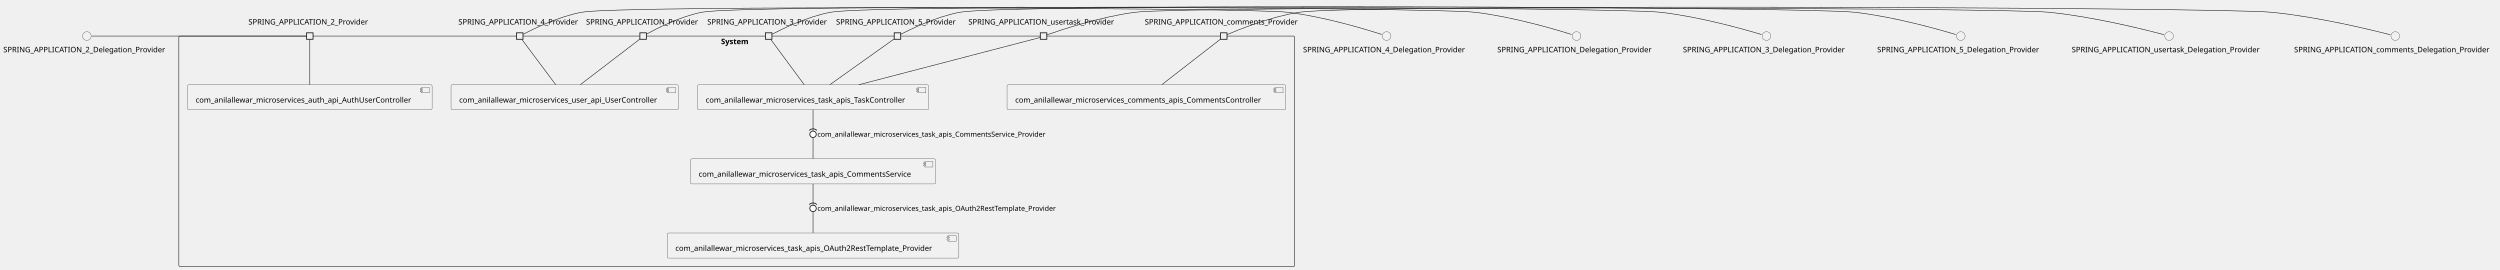
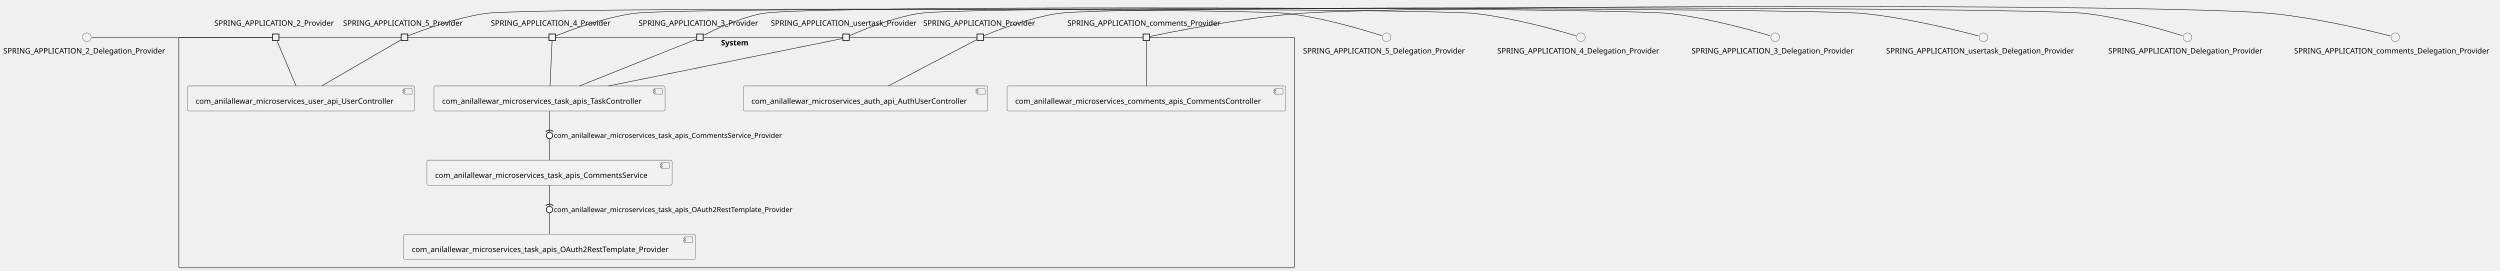
- <svg xmlns="http://www.w3.org/2000/svg" xmlns:xlink="http://www.w3.org/1999/xlink" contentStyleType="text/css" height="498px" preserveAspectRatio="none" style="width:4620px;height:498px;background:#FFFFFF;" version="1.1" viewBox="0 0 4620 498" width="4620px" zoomAndPan="magnify">
+ <svg xmlns="http://www.w3.org/2000/svg" xmlns:xlink="http://www.w3.org/1999/xlink" contentStyleType="text/css" height="500px" preserveAspectRatio="none" style="width:4620px;height:500px;background:#FFFFFF;" version="1.1" viewBox="0 0 4620 500" width="4620px" zoomAndPan="magnify">
  <defs />
  <g>
    <g id="cluster_System">
-       <rect fill="none" height="426" rx="2.5" ry="2.5" style="stroke:#181818;stroke-width:1.0;" width="2062" x="330.5" y="66.62" />
-       <text fill="#000000" font-family="sans-serif" font-size="14" font-weight="bold" lengthAdjust="spacing" textLength="58" x="1332.5" y="81.615">System</text>
+       <rect fill="none" height="426" rx="2.5" ry="2.5" style="stroke:#181818;stroke-width:1.0;" width="2062" x="330.5" y="68.87" />
+       <text fill="#000000" font-family="sans-serif" font-size="14" font-weight="bold" lengthAdjust="spacing" textLength="58" x="1332.5" y="83.865">System</text>
    </g>
    <g id="elem_com_anilallewar_microservices_auth_api_AuthUserController">
-       <a href="anilallewar-microservices-basics-spring-boot.repository#_2xzwGv0oEe674L9jyXxNZA" target="_top" title="anilallewar-microservices-basics-spring-boot.repository#_2xzwGv0oEe674L9jyXxNZA" xlink:actuate="onRequest" xlink:href="anilallewar-microservices-basics-spring-boot.repository#_2xzwGv0oEe674L9jyXxNZA" xlink:show="new" xlink:title="anilallewar-microservices-basics-spring-boot.repository#_2xzwGv0oEe674L9jyXxNZA" xlink:type="simple">
-         <rect fill="#F1F1F1" height="46.297" rx="2.5" ry="2.5" style="stroke:#181818;stroke-width:0.5;" width="452" x="346.5" y="156.62" />
-         <rect fill="#F1F1F1" height="10" style="stroke:#181818;stroke-width:0.5;" width="15" x="778.5" y="161.62" />
-         <rect fill="#F1F1F1" height="2" style="stroke:#181818;stroke-width:0.5;" width="4" x="776.5" y="163.62" />
-         <rect fill="#F1F1F1" height="2" style="stroke:#181818;stroke-width:0.5;" width="4" x="776.5" y="167.62" />
-         <text fill="#000000" font-family="sans-serif" font-size="14" lengthAdjust="spacing" textLength="412" x="361.5" y="189.615">com_anilallewar_microservices_auth_api_AuthUserController</text>
+       <a href="anilallewar-microservices-basics-spring-boot.repository#_VNUd9P3yEe6dP-UYm4FhNA" target="_top" title="anilallewar-microservices-basics-spring-boot.repository#_VNUd9P3yEe6dP-UYm4FhNA" xlink:actuate="onRequest" xlink:href="anilallewar-microservices-basics-spring-boot.repository#_VNUd9P3yEe6dP-UYm4FhNA" xlink:show="new" xlink:title="anilallewar-microservices-basics-spring-boot.repository#_VNUd9P3yEe6dP-UYm4FhNA" xlink:type="simple">
+         <rect fill="#F1F1F1" height="46.297" rx="2.5" ry="2.5" style="stroke:#181818;stroke-width:0.5;" width="452" x="1373.5" y="158.87" />
+         <rect fill="#F1F1F1" height="10" style="stroke:#181818;stroke-width:0.5;" width="15" x="1805.5" y="163.87" />
+         <rect fill="#F1F1F1" height="2" style="stroke:#181818;stroke-width:0.5;" width="4" x="1803.5" y="165.87" />
+         <rect fill="#F1F1F1" height="2" style="stroke:#181818;stroke-width:0.5;" width="4" x="1803.5" y="169.87" />
+         <text fill="#000000" font-family="sans-serif" font-size="14" lengthAdjust="spacing" textLength="412" x="1388.5" y="191.865">com_anilallewar_microservices_auth_api_AuthUserController</text>
      </a>
    </g>
    <g id="elem_com_anilallewar_microservices_comments_apis_CommentsController">
-       <a href="anilallewar-microservices-basics-spring-boot.repository#_2xzwGv0oEe674L9jyXxNZA" target="_top" title="anilallewar-microservices-basics-spring-boot.repository#_2xzwGv0oEe674L9jyXxNZA" xlink:actuate="onRequest" xlink:href="anilallewar-microservices-basics-spring-boot.repository#_2xzwGv0oEe674L9jyXxNZA" xlink:show="new" xlink:title="anilallewar-microservices-basics-spring-boot.repository#_2xzwGv0oEe674L9jyXxNZA" xlink:type="simple">
-         <rect fill="#F1F1F1" height="46.297" rx="2.5" ry="2.5" style="stroke:#181818;stroke-width:0.5;" width="515" x="1861" y="156.62" />
-         <rect fill="#F1F1F1" height="10" style="stroke:#181818;stroke-width:0.5;" width="15" x="2356" y="161.62" />
-         <rect fill="#F1F1F1" height="2" style="stroke:#181818;stroke-width:0.5;" width="4" x="2354" y="163.62" />
-         <rect fill="#F1F1F1" height="2" style="stroke:#181818;stroke-width:0.5;" width="4" x="2354" y="167.62" />
-         <text fill="#000000" font-family="sans-serif" font-size="14" lengthAdjust="spacing" textLength="475" x="1876" y="189.615">com_anilallewar_microservices_comments_apis_CommentsController</text>
+       <a href="anilallewar-microservices-basics-spring-boot.repository#_VNUd9P3yEe6dP-UYm4FhNA" target="_top" title="anilallewar-microservices-basics-spring-boot.repository#_VNUd9P3yEe6dP-UYm4FhNA" xlink:actuate="onRequest" xlink:href="anilallewar-microservices-basics-spring-boot.repository#_VNUd9P3yEe6dP-UYm4FhNA" xlink:show="new" xlink:title="anilallewar-microservices-basics-spring-boot.repository#_VNUd9P3yEe6dP-UYm4FhNA" xlink:type="simple">
+         <rect fill="#F1F1F1" height="46.297" rx="2.5" ry="2.5" style="stroke:#181818;stroke-width:0.5;" width="515" x="1861" y="158.87" />
+         <rect fill="#F1F1F1" height="10" style="stroke:#181818;stroke-width:0.5;" width="15" x="2356" y="163.87" />
+         <rect fill="#F1F1F1" height="2" style="stroke:#181818;stroke-width:0.5;" width="4" x="2354" y="165.87" />
+         <rect fill="#F1F1F1" height="2" style="stroke:#181818;stroke-width:0.5;" width="4" x="2354" y="169.87" />
+         <text fill="#000000" font-family="sans-serif" font-size="14" lengthAdjust="spacing" textLength="475" x="1876" y="191.865">com_anilallewar_microservices_comments_apis_CommentsController</text>
      </a>
    </g>
    <g id="elem_com_anilallewar_microservices_task_apis_CommentsService">
-       <a href="anilallewar-microservices-basics-spring-boot.repository#_2xzwGv0oEe674L9jyXxNZA" target="_top" title="anilallewar-microservices-basics-spring-boot.repository#_2xzwGv0oEe674L9jyXxNZA" xlink:actuate="onRequest" xlink:href="anilallewar-microservices-basics-spring-boot.repository#_2xzwGv0oEe674L9jyXxNZA" xlink:show="new" xlink:title="anilallewar-microservices-basics-spring-boot.repository#_2xzwGv0oEe674L9jyXxNZA" xlink:type="simple">
-         <rect fill="#F1F1F1" height="46.297" rx="2.5" ry="2.5" style="stroke:#181818;stroke-width:0.5;" width="453" x="1276" y="293.62" />
-         <rect fill="#F1F1F1" height="10" style="stroke:#181818;stroke-width:0.5;" width="15" x="1709" y="298.62" />
-         <rect fill="#F1F1F1" height="2" style="stroke:#181818;stroke-width:0.5;" width="4" x="1707" y="300.62" />
-         <rect fill="#F1F1F1" height="2" style="stroke:#181818;stroke-width:0.5;" width="4" x="1707" y="304.62" />
-         <text fill="#000000" font-family="sans-serif" font-size="14" lengthAdjust="spacing" textLength="413" x="1291" y="326.615">com_anilallewar_microservices_task_apis_CommentsService</text>
+       <a href="anilallewar-microservices-basics-spring-boot.repository#_VNUd9P3yEe6dP-UYm4FhNA" target="_top" title="anilallewar-microservices-basics-spring-boot.repository#_VNUd9P3yEe6dP-UYm4FhNA" xlink:actuate="onRequest" xlink:href="anilallewar-microservices-basics-spring-boot.repository#_VNUd9P3yEe6dP-UYm4FhNA" xlink:show="new" xlink:title="anilallewar-microservices-basics-spring-boot.repository#_VNUd9P3yEe6dP-UYm4FhNA" xlink:type="simple">
+         <rect fill="#F1F1F1" height="46.297" rx="2.5" ry="2.5" style="stroke:#181818;stroke-width:0.5;" width="453" x="789" y="295.87" />
+         <rect fill="#F1F1F1" height="10" style="stroke:#181818;stroke-width:0.5;" width="15" x="1222" y="300.87" />
+         <rect fill="#F1F1F1" height="2" style="stroke:#181818;stroke-width:0.5;" width="4" x="1220" y="302.87" />
+         <rect fill="#F1F1F1" height="2" style="stroke:#181818;stroke-width:0.5;" width="4" x="1220" y="306.87" />
+         <text fill="#000000" font-family="sans-serif" font-size="14" lengthAdjust="spacing" textLength="413" x="804" y="328.865">com_anilallewar_microservices_task_apis_CommentsService</text>
      </a>
    </g>
    <g id="elem_com_anilallewar_microservices_task_apis_OAuth2RestTemplate_Provider">
-       <a href="anilallewar-microservices-basics-spring-boot.repository#_2xzwGv0oEe674L9jyXxNZA" target="_top" title="anilallewar-microservices-basics-spring-boot.repository#_2xzwGv0oEe674L9jyXxNZA" xlink:actuate="onRequest" xlink:href="anilallewar-microservices-basics-spring-boot.repository#_2xzwGv0oEe674L9jyXxNZA" xlink:show="new" xlink:title="anilallewar-microservices-basics-spring-boot.repository#_2xzwGv0oEe674L9jyXxNZA" xlink:type="simple">
-         <rect fill="#F1F1F1" height="46.297" rx="2.5" ry="2.5" style="stroke:#181818;stroke-width:0.5;" width="539" x="1233" y="430.62" />
-         <rect fill="#F1F1F1" height="10" style="stroke:#181818;stroke-width:0.5;" width="15" x="1752" y="435.62" />
-         <rect fill="#F1F1F1" height="2" style="stroke:#181818;stroke-width:0.5;" width="4" x="1750" y="437.62" />
-         <rect fill="#F1F1F1" height="2" style="stroke:#181818;stroke-width:0.5;" width="4" x="1750" y="441.62" />
-         <text fill="#000000" font-family="sans-serif" font-size="14" lengthAdjust="spacing" textLength="499" x="1248" y="463.615">com_anilallewar_microservices_task_apis_OAuth2RestTemplate_Provider</text>
+       <a href="anilallewar-microservices-basics-spring-boot.repository#_VNUd9P3yEe6dP-UYm4FhNA" target="_top" title="anilallewar-microservices-basics-spring-boot.repository#_VNUd9P3yEe6dP-UYm4FhNA" xlink:actuate="onRequest" xlink:href="anilallewar-microservices-basics-spring-boot.repository#_VNUd9P3yEe6dP-UYm4FhNA" xlink:show="new" xlink:title="anilallewar-microservices-basics-spring-boot.repository#_VNUd9P3yEe6dP-UYm4FhNA" xlink:type="simple">
+         <rect fill="#F1F1F1" height="46.297" rx="2.5" ry="2.5" style="stroke:#181818;stroke-width:0.5;" width="539" x="746" y="432.87" />
+         <rect fill="#F1F1F1" height="10" style="stroke:#181818;stroke-width:0.5;" width="15" x="1265" y="437.87" />
+         <rect fill="#F1F1F1" height="2" style="stroke:#181818;stroke-width:0.5;" width="4" x="1263" y="439.87" />
+         <rect fill="#F1F1F1" height="2" style="stroke:#181818;stroke-width:0.5;" width="4" x="1263" y="443.87" />
+         <text fill="#000000" font-family="sans-serif" font-size="14" lengthAdjust="spacing" textLength="499" x="761" y="465.865">com_anilallewar_microservices_task_apis_OAuth2RestTemplate_Provider</text>
      </a>
    </g>
    <g id="elem_com_anilallewar_microservices_task_apis_TaskController">
-       <a href="anilallewar-microservices-basics-spring-boot.repository#_2xzwGv0oEe674L9jyXxNZA" target="_top" title="anilallewar-microservices-basics-spring-boot.repository#_2xzwGv0oEe674L9jyXxNZA" xlink:actuate="onRequest" xlink:href="anilallewar-microservices-basics-spring-boot.repository#_2xzwGv0oEe674L9jyXxNZA" xlink:show="new" xlink:title="anilallewar-microservices-basics-spring-boot.repository#_2xzwGv0oEe674L9jyXxNZA" xlink:type="simple">
-         <rect fill="#F1F1F1" height="46.297" rx="2.5" ry="2.5" style="stroke:#181818;stroke-width:0.5;" width="427" x="1289" y="156.62" />
-         <rect fill="#F1F1F1" height="10" style="stroke:#181818;stroke-width:0.5;" width="15" x="1696" y="161.62" />
-         <rect fill="#F1F1F1" height="2" style="stroke:#181818;stroke-width:0.5;" width="4" x="1694" y="163.62" />
-         <rect fill="#F1F1F1" height="2" style="stroke:#181818;stroke-width:0.5;" width="4" x="1694" y="167.62" />
-         <text fill="#000000" font-family="sans-serif" font-size="14" lengthAdjust="spacing" textLength="387" x="1304" y="189.615">com_anilallewar_microservices_task_apis_TaskController</text>
+       <a href="anilallewar-microservices-basics-spring-boot.repository#_VNUd9P3yEe6dP-UYm4FhNA" target="_top" title="anilallewar-microservices-basics-spring-boot.repository#_VNUd9P3yEe6dP-UYm4FhNA" xlink:actuate="onRequest" xlink:href="anilallewar-microservices-basics-spring-boot.repository#_VNUd9P3yEe6dP-UYm4FhNA" xlink:show="new" xlink:title="anilallewar-microservices-basics-spring-boot.repository#_VNUd9P3yEe6dP-UYm4FhNA" xlink:type="simple">
+         <rect fill="#F1F1F1" height="46.297" rx="2.5" ry="2.5" style="stroke:#181818;stroke-width:0.5;" width="427" x="802" y="158.87" />
+         <rect fill="#F1F1F1" height="10" style="stroke:#181818;stroke-width:0.5;" width="15" x="1209" y="163.87" />
+         <rect fill="#F1F1F1" height="2" style="stroke:#181818;stroke-width:0.5;" width="4" x="1207" y="165.87" />
+         <rect fill="#F1F1F1" height="2" style="stroke:#181818;stroke-width:0.5;" width="4" x="1207" y="169.87" />
+         <text fill="#000000" font-family="sans-serif" font-size="14" lengthAdjust="spacing" textLength="387" x="817" y="191.865">com_anilallewar_microservices_task_apis_TaskController</text>
      </a>
    </g>
    <g id="elem_com_anilallewar_microservices_user_api_UserController">
-       <a href="anilallewar-microservices-basics-spring-boot.repository#_2xzwGv0oEe674L9jyXxNZA" target="_top" title="anilallewar-microservices-basics-spring-boot.repository#_2xzwGv0oEe674L9jyXxNZA" xlink:actuate="onRequest" xlink:href="anilallewar-microservices-basics-spring-boot.repository#_2xzwGv0oEe674L9jyXxNZA" xlink:show="new" xlink:title="anilallewar-microservices-basics-spring-boot.repository#_2xzwGv0oEe674L9jyXxNZA" xlink:type="simple">
-         <rect fill="#F1F1F1" height="46.297" rx="2.5" ry="2.5" style="stroke:#181818;stroke-width:0.5;" width="420" x="833.5" y="156.62" />
-         <rect fill="#F1F1F1" height="10" style="stroke:#181818;stroke-width:0.5;" width="15" x="1233.5" y="161.62" />
-         <rect fill="#F1F1F1" height="2" style="stroke:#181818;stroke-width:0.5;" width="4" x="1231.5" y="163.62" />
-         <rect fill="#F1F1F1" height="2" style="stroke:#181818;stroke-width:0.5;" width="4" x="1231.5" y="167.62" />
-         <text fill="#000000" font-family="sans-serif" font-size="14" lengthAdjust="spacing" textLength="380" x="848.5" y="189.615">com_anilallewar_microservices_user_api_UserController</text>
+       <a href="anilallewar-microservices-basics-spring-boot.repository#_VNUd9P3yEe6dP-UYm4FhNA" target="_top" title="anilallewar-microservices-basics-spring-boot.repository#_VNUd9P3yEe6dP-UYm4FhNA" xlink:actuate="onRequest" xlink:href="anilallewar-microservices-basics-spring-boot.repository#_VNUd9P3yEe6dP-UYm4FhNA" xlink:show="new" xlink:title="anilallewar-microservices-basics-spring-boot.repository#_VNUd9P3yEe6dP-UYm4FhNA" xlink:type="simple">
+         <rect fill="#F1F1F1" height="46.297" rx="2.5" ry="2.5" style="stroke:#181818;stroke-width:0.5;" width="420" x="346.5" y="158.87" />
+         <rect fill="#F1F1F1" height="10" style="stroke:#181818;stroke-width:0.5;" width="15" x="746.5" y="163.87" />
+         <rect fill="#F1F1F1" height="2" style="stroke:#181818;stroke-width:0.5;" width="4" x="744.5" y="165.87" />
+         <rect fill="#F1F1F1" height="2" style="stroke:#181818;stroke-width:0.5;" width="4" x="744.5" y="169.87" />
+         <text fill="#000000" font-family="sans-serif" font-size="14" lengthAdjust="spacing" textLength="380" x="361.5" y="191.865">com_anilallewar_microservices_user_api_UserController</text>
      </a>
    </g>
-     <text fill="#000000" font-family="sans-serif" font-size="14" lengthAdjust="spacing" textLength="227" x="459" y="45.318">SPRING_APPLICATION_2_Provider</text>
-     <rect fill="#F1F1F1" height="12" style="stroke:#181818;stroke-width:1.5;" width="12" x="566.5" y="60.62" />
-     <text fill="#000000" font-family="sans-serif" font-size="14" lengthAdjust="spacing" textLength="227" x="1307" y="45.318">SPRING_APPLICATION_3_Provider</text>
-     <rect fill="#F1F1F1" height="12" style="stroke:#181818;stroke-width:1.5;" width="12" x="1414.5" y="60.62" />
-     <text fill="#000000" font-family="sans-serif" font-size="14" lengthAdjust="spacing" textLength="227" x="847" y="45.318">SPRING_APPLICATION_4_Provider</text>
-     <rect fill="#F1F1F1" height="12" style="stroke:#181818;stroke-width:1.5;" width="12" x="954.5" y="60.62" />
-     <text fill="#000000" font-family="sans-serif" font-size="14" lengthAdjust="spacing" textLength="227" x="1545" y="45.318">SPRING_APPLICATION_5_Provider</text>
-     <rect fill="#F1F1F1" height="12" style="stroke:#181818;stroke-width:1.5;" width="12" x="1652.5" y="60.62" />
-     <text fill="#000000" font-family="sans-serif" font-size="14" lengthAdjust="spacing" textLength="211" x="1083" y="45.318">SPRING_APPLICATION_Provider</text>
-     <rect fill="#F1F1F1" height="12" style="stroke:#181818;stroke-width:1.5;" width="12" x="1182.5" y="60.62" />
-     <text fill="#000000" font-family="sans-serif" font-size="14" lengthAdjust="spacing" textLength="292" x="2115.5" y="45.318">SPRING_APPLICATION_comments_Provider</text>
-     <rect fill="#F1F1F1" height="12" style="stroke:#181818;stroke-width:1.5;" width="12" x="2255.5" y="60.62" />
-     <text fill="#000000" font-family="sans-serif" font-size="14" lengthAdjust="spacing" textLength="278" x="1789.5" y="45.318">SPRING_APPLICATION_usertask_Provider</text>
-     <rect fill="#F1F1F1" height="12" style="stroke:#181818;stroke-width:1.5;" width="12" x="1922.5" y="60.62" />
+     <text fill="#000000" font-family="sans-serif" font-size="14" lengthAdjust="spacing" textLength="227" x="396" y="47.568">SPRING_APPLICATION_2_Provider</text>
+     <rect fill="#F1F1F1" height="12" style="stroke:#181818;stroke-width:1.5;" width="12" x="503.5" y="62.87" />
+     <text fill="#000000" font-family="sans-serif" font-size="14" lengthAdjust="spacing" textLength="227" x="1180" y="47.568">SPRING_APPLICATION_3_Provider</text>
+     <rect fill="#F1F1F1" height="12" style="stroke:#181818;stroke-width:1.5;" width="12" x="1287.5" y="62.87" />
+     <text fill="#000000" font-family="sans-serif" font-size="14" lengthAdjust="spacing" textLength="227" x="907" y="47.568">SPRING_APPLICATION_4_Provider</text>
+     <rect fill="#F1F1F1" height="12" style="stroke:#181818;stroke-width:1.5;" width="12" x="1014.5" y="62.87" />
+     <text fill="#000000" font-family="sans-serif" font-size="14" lengthAdjust="spacing" textLength="227" x="634" y="47.568">SPRING_APPLICATION_5_Provider</text>
+     <rect fill="#F1F1F1" height="12" style="stroke:#181818;stroke-width:1.5;" width="12" x="741.5" y="62.87" />
+     <text fill="#000000" font-family="sans-serif" font-size="14" lengthAdjust="spacing" textLength="211" x="1706" y="47.568">SPRING_APPLICATION_Provider</text>
+     <rect fill="#F1F1F1" height="12" style="stroke:#181818;stroke-width:1.5;" width="12" x="1805.5" y="62.87" />
+     <text fill="#000000" font-family="sans-serif" font-size="14" lengthAdjust="spacing" textLength="292" x="1972.5" y="47.568">SPRING_APPLICATION_comments_Provider</text>
+     <rect fill="#F1F1F1" height="12" style="stroke:#181818;stroke-width:1.5;" width="12" x="2112.5" y="62.87" />
+     <text fill="#000000" font-family="sans-serif" font-size="14" lengthAdjust="spacing" textLength="278" x="1424.5" y="47.568">SPRING_APPLICATION_usertask_Provider</text>
+     <rect fill="#F1F1F1" height="12" style="stroke:#181818;stroke-width:1.5;" width="12" x="1557.5" y="62.87" />
    <g id="elem_SPRING_APPLICATION_2_Delegation_Provider">
-       <ellipse cx="160.5" cy="66.62" fill="#F1F1F1" rx="8" ry="8" style="stroke:#181818;stroke-width:0.5;" />
-       <text fill="#000000" font-family="sans-serif" font-size="14" lengthAdjust="spacing" textLength="309" x="6" y="96.615">SPRING_APPLICATION_2_Delegation_Provider</text>
+       <ellipse cx="160.5" cy="68.87" fill="#F1F1F1" rx="8" ry="8" style="stroke:#181818;stroke-width:0.5;" />
+       <text fill="#000000" font-family="sans-serif" font-size="14" lengthAdjust="spacing" textLength="309" x="6" y="98.865">SPRING_APPLICATION_2_Delegation_Provider</text>
    </g>
    <g id="elem_SPRING_APPLICATION_3_Delegation_Provider">
-       <ellipse cx="3264.5" cy="66.62" fill="#F1F1F1" rx="8" ry="8" style="stroke:#181818;stroke-width:0.5;" />
-       <text fill="#000000" font-family="sans-serif" font-size="14" lengthAdjust="spacing" textLength="309" x="3110" y="96.615">SPRING_APPLICATION_3_Delegation_Provider</text>
+       <ellipse cx="3280.5" cy="68.87" fill="#F1F1F1" rx="8" ry="8" style="stroke:#181818;stroke-width:0.5;" />
+       <text fill="#000000" font-family="sans-serif" font-size="14" lengthAdjust="spacing" textLength="309" x="3126" y="98.865">SPRING_APPLICATION_3_Delegation_Provider</text>
    </g>
    <g id="elem_SPRING_APPLICATION_4_Delegation_Provider">
-       <ellipse cx="2562.5" cy="66.62" fill="#F1F1F1" rx="8" ry="8" style="stroke:#181818;stroke-width:0.5;" />
-       <text fill="#000000" font-family="sans-serif" font-size="14" lengthAdjust="spacing" textLength="309" x="2408" y="96.615">SPRING_APPLICATION_4_Delegation_Provider</text>
+       <ellipse cx="2921.5" cy="68.87" fill="#F1F1F1" rx="8" ry="8" style="stroke:#181818;stroke-width:0.5;" />
+       <text fill="#000000" font-family="sans-serif" font-size="14" lengthAdjust="spacing" textLength="309" x="2767" y="98.865">SPRING_APPLICATION_4_Delegation_Provider</text>
    </g>
    <g id="elem_SPRING_APPLICATION_5_Delegation_Provider">
-       <ellipse cx="3623.5" cy="66.62" fill="#F1F1F1" rx="8" ry="8" style="stroke:#181818;stroke-width:0.5;" />
-       <text fill="#000000" font-family="sans-serif" font-size="14" lengthAdjust="spacing" textLength="309" x="3469" y="96.615">SPRING_APPLICATION_5_Delegation_Provider</text>
+       <ellipse cx="2562.5" cy="68.87" fill="#F1F1F1" rx="8" ry="8" style="stroke:#181818;stroke-width:0.5;" />
+       <text fill="#000000" font-family="sans-serif" font-size="14" lengthAdjust="spacing" textLength="309" x="2408" y="98.865">SPRING_APPLICATION_5_Delegation_Provider</text>
    </g>
    <g id="elem_SPRING_APPLICATION_Delegation_Provider">
-       <ellipse cx="2913.5" cy="66.62" fill="#F1F1F1" rx="8" ry="8" style="stroke:#181818;stroke-width:0.5;" />
-       <text fill="#000000" font-family="sans-serif" font-size="14" lengthAdjust="spacing" textLength="293" x="2767" y="96.615">SPRING_APPLICATION_Delegation_Provider</text>
+       <ellipse cx="4042.5" cy="68.87" fill="#F1F1F1" rx="8" ry="8" style="stroke:#181818;stroke-width:0.5;" />
+       <text fill="#000000" font-family="sans-serif" font-size="14" lengthAdjust="spacing" textLength="293" x="3896" y="98.865">SPRING_APPLICATION_Delegation_Provider</text>
    </g>
    <g id="elem_SPRING_APPLICATION_comments_Delegation_Provider">
-       <ellipse cx="4426.5" cy="66.62" fill="#F1F1F1" rx="8" ry="8" style="stroke:#181818;stroke-width:0.5;" />
-       <text fill="#000000" font-family="sans-serif" font-size="14" lengthAdjust="spacing" textLength="374" x="4239.5" y="96.615">SPRING_APPLICATION_comments_Delegation_Provider</text>
+       <ellipse cx="4426.5" cy="68.87" fill="#F1F1F1" rx="8" ry="8" style="stroke:#181818;stroke-width:0.5;" />
+       <text fill="#000000" font-family="sans-serif" font-size="14" lengthAdjust="spacing" textLength="374" x="4239.5" y="98.865">SPRING_APPLICATION_comments_Delegation_Provider</text>
    </g>
    <g id="elem_SPRING_APPLICATION_usertask_Delegation_Provider">
-       <ellipse cx="4008.5" cy="66.62" fill="#F1F1F1" rx="8" ry="8" style="stroke:#181818;stroke-width:0.5;" />
-       <text fill="#000000" font-family="sans-serif" font-size="14" lengthAdjust="spacing" textLength="360" x="3828.5" y="96.615">SPRING_APPLICATION_usertask_Delegation_Provider</text>
+       <ellipse cx="3665.5" cy="68.87" fill="#F1F1F1" rx="8" ry="8" style="stroke:#181818;stroke-width:0.5;" />
+       <text fill="#000000" font-family="sans-serif" font-size="14" lengthAdjust="spacing" textLength="360" x="3485.5" y="98.865">SPRING_APPLICATION_usertask_Delegation_Provider</text>
    </g>
    <g id="link_SPRING_APPLICATION_2_Delegation_Provider_SPRING_APPLICATION_2_Provider">
-       <path d="M169.69,66.62 C223.3,66.62 523.27,66.62 566.35,66.62 " fill="none" id="SPRING_APPLICATION_2_Delegation_Provider-SPRING_APPLICATION_2_Provider" style="stroke:#181818;stroke-width:1.0;" />
+       <path d="M169.74,68.87 C218.08,68.87 464.16,68.87 503.26,68.87 " fill="none" id="SPRING_APPLICATION_2_Delegation_Provider-SPRING_APPLICATION_2_Provider" style="stroke:#181818;stroke-width:1.0;" />
    </g>
-     <g id="link_SPRING_APPLICATION_2_Provider_com_anilallewar_microservices_auth_api_AuthUserController">
-       <path d="M572.5,72.68 C572.5,87.27 572.5,130.08 572.5,156.6 " fill="none" id="SPRING_APPLICATION_2_Provider-com_anilallewar_microservices_auth_api_AuthUserController" style="stroke:#181818;stroke-width:1.0;" />
+     <g id="link_SPRING_APPLICATION_2_Provider_com_anilallewar_microservices_user_api_UserController">
+       <path d="M511.64,74.93 C517.82,89.52 535.95,132.33 547.18,158.85 " fill="none" id="SPRING_APPLICATION_2_Provider-com_anilallewar_microservices_user_api_UserController" style="stroke:#181818;stroke-width:1.0;" />
    </g>
    <g id="link_SPRING_APPLICATION_3_Delegation_Provider_SPRING_APPLICATION_3_Provider">
-       <path d="M3255.22,63.77 C3227.27,55.36 3141.32,30.73 3068,22.62 C2983.35,13.26 1618.74,7.08 1535,22.62 C1491.66,30.66 1443.55,54.47 1426.72,63.28 " fill="none" id="SPRING_APPLICATION_3_Delegation_Provider-SPRING_APPLICATION_3_Provider" style="stroke:#181818;stroke-width:1.0;" />
+       <path d="M3271.22,66.02 C3243.27,57.61 3157.32,32.98 3084,24.87 C2991.51,14.64 1500.52,8.03 1409,24.87 C1365.1,32.95 1316.29,56.95 1299.53,65.66 " fill="none" id="SPRING_APPLICATION_3_Delegation_Provider-SPRING_APPLICATION_3_Provider" style="stroke:#181818;stroke-width:1.0;" />
    </g>
    <g id="link_SPRING_APPLICATION_3_Provider_com_anilallewar_microservices_task_apis_TaskController">
-       <path d="M1424.24,72.68 C1435.01,87.27 1466.64,130.08 1486.23,156.6 " fill="none" id="SPRING_APPLICATION_3_Provider-com_anilallewar_microservices_task_apis_TaskController" style="stroke:#181818;stroke-width:1.0;" />
+       <path d="M1287.44,72.29 C1259.52,83.44 1141.77,130.45 1070.69,158.84 " fill="none" id="SPRING_APPLICATION_3_Provider-com_anilallewar_microservices_task_apis_TaskController" style="stroke:#181818;stroke-width:1.0;" />
    </g>
    <g id="link_SPRING_APPLICATION_4_Delegation_Provider_SPRING_APPLICATION_4_Provider">
-       <path d="M2553.47,63.65 C2527.03,55.13 2447.32,30.7 2379,22.62 C2307.06,14.12 1146.23,9.41 1075,22.62 C1031.66,30.66 983.55,54.47 966.72,63.28 " fill="none" id="SPRING_APPLICATION_4_Delegation_Provider-SPRING_APPLICATION_4_Provider" style="stroke:#181818;stroke-width:1.0;" />
+       <path d="M2912.22,66.02 C2884.27,57.61 2798.32,32.98 2725,24.87 C2639.13,15.37 1255.51,12.55 1170,24.87 C1112.69,33.13 1046.73,58.33 1026.62,66.37 " fill="none" id="SPRING_APPLICATION_4_Delegation_Provider-SPRING_APPLICATION_4_Provider" style="stroke:#181818;stroke-width:1.0;" />
    </g>
-     <g id="link_SPRING_APPLICATION_4_Provider_com_anilallewar_microservices_user_api_UserController">
-       <path d="M964.28,72.68 C975.19,87.27 1007.2,130.08 1027.03,156.6 " fill="none" id="SPRING_APPLICATION_4_Provider-com_anilallewar_microservices_user_api_UserController" style="stroke:#181818;stroke-width:1.0;" />
+     <g id="link_SPRING_APPLICATION_4_Provider_com_anilallewar_microservices_task_apis_TaskController">
+       <path d="M1020.27,74.93 C1019.61,89.52 1017.69,132.33 1016.49,158.85 " fill="none" id="SPRING_APPLICATION_4_Provider-com_anilallewar_microservices_task_apis_TaskController" style="stroke:#181818;stroke-width:1.0;" />
    </g>
    <g id="link_SPRING_APPLICATION_5_Delegation_Provider_SPRING_APPLICATION_5_Provider">
-       <path d="M3614.22,63.77 C3586.27,55.36 3500.32,30.73 3427,22.62 C3335.72,12.53 1864.32,6 1774,22.62 C1730.1,30.7 1681.29,54.7 1664.53,63.41 " fill="none" id="SPRING_APPLICATION_5_Delegation_Provider-SPRING_APPLICATION_5_Provider" style="stroke:#181818;stroke-width:1.0;" />
+       <path d="M2553.47,65.9 C2527.03,57.38 2447.32,32.95 2379,24.87 C2297.24,15.2 978.49,13.13 897,24.87 C839.69,33.13 773.73,58.33 753.62,66.37 " fill="none" id="SPRING_APPLICATION_5_Delegation_Provider-SPRING_APPLICATION_5_Provider" style="stroke:#181818;stroke-width:1.0;" />
    </g>
-     <g id="link_SPRING_APPLICATION_5_Provider_com_anilallewar_microservices_task_apis_TaskController">
-       <path d="M1652.19,72.11 C1632.53,86.1 1571.4,129.6 1533.61,156.48 " fill="none" id="SPRING_APPLICATION_5_Provider-com_anilallewar_microservices_task_apis_TaskController" style="stroke:#181818;stroke-width:1.0;" />
+     <g id="link_SPRING_APPLICATION_5_Provider_com_anilallewar_microservices_user_api_UserController">
+       <path d="M741.15,73.56 C718.68,86.62 641.86,131.27 594.67,158.69 " fill="none" id="SPRING_APPLICATION_5_Provider-com_anilallewar_microservices_user_api_UserController" style="stroke:#181818;stroke-width:1.0;" />
    </g>
    <g id="link_SPRING_APPLICATION_Delegation_Provider_SPRING_APPLICATION_Provider">
-       <path d="M2904.22,63.65 C2877.04,55.13 2795.11,30.69 2725,22.62 C2646.19,13.54 1374.87,7.43 1297,22.62 C1255.9,30.64 1210.69,54.24 1194.6,63.16 " fill="none" id="SPRING_APPLICATION_Delegation_Provider-SPRING_APPLICATION_Provider" style="stroke:#181818;stroke-width:1.0;" />
+       <path d="M4033.22,65.9 C4006.04,57.38 3924.11,32.94 3854,24.87 C3749.19,12.8 2059.33,9.23 1955,24.87 C1900.11,33.1 1837.22,58.09 1817.64,66.26 " fill="none" id="SPRING_APPLICATION_Delegation_Provider-SPRING_APPLICATION_Provider" style="stroke:#181818;stroke-width:1.0;" />
    </g>
-     <g id="link_SPRING_APPLICATION_Provider_com_anilallewar_microservices_user_api_UserController">
-       <path d="M1182.27,72.39 C1163.62,86.66 1107.39,129.71 1072.49,156.42 " fill="none" id="SPRING_APPLICATION_Provider-com_anilallewar_microservices_user_api_UserController" style="stroke:#181818;stroke-width:1.0;" />
+     <g id="link_SPRING_APPLICATION_Provider_com_anilallewar_microservices_auth_api_AuthUserController">
+       <path d="M1805.38,73.07 C1781.69,85.48 1694.64,131.06 1641.61,158.82 " fill="none" id="SPRING_APPLICATION_Provider-com_anilallewar_microservices_auth_api_AuthUserController" style="stroke:#181818;stroke-width:1.0;" />
    </g>
    <g id="link_SPRING_APPLICATION_comments_Delegation_Provider_SPRING_APPLICATION_comments_Provider">
-       <path d="M4417.41,64.23 C4386.69,56.3 4283.83,30.87 4197,22.62 C4097.67,13.18 2499.62,7.44 2401,22.62 C2347.79,30.81 2287.04,55.61 2267.73,63.89 " fill="none" id="SPRING_APPLICATION_comments_Delegation_Provider-SPRING_APPLICATION_comments_Provider" style="stroke:#181818;stroke-width:1.0;" />
+       <path d="M4417.41,66.48 C4386.69,58.55 4283.83,33.12 4197,24.87 C3998.34,6 2599.96,9.47 2401,24.87 C2289.16,33.53 2154.62,61.19 2124.62,67.56 " fill="none" id="SPRING_APPLICATION_comments_Delegation_Provider-SPRING_APPLICATION_comments_Provider" style="stroke:#181818;stroke-width:1.0;" />
    </g>
    <g id="link_SPRING_APPLICATION_comments_Provider_com_anilallewar_microservices_comments_apis_CommentsController">
-       <path d="M2255.36,72.39 C2236.97,86.66 2181.51,129.71 2147.09,156.42 " fill="none" id="SPRING_APPLICATION_comments_Provider-com_anilallewar_microservices_comments_apis_CommentsController" style="stroke:#181818;stroke-width:1.0;" />
+       <path d="M2118.5,74.93 C2118.5,89.52 2118.5,132.33 2118.5,158.85 " fill="none" id="SPRING_APPLICATION_comments_Provider-com_anilallewar_microservices_comments_apis_CommentsController" style="stroke:#181818;stroke-width:1.0;" />
    </g>
    <g id="link_SPRING_APPLICATION_usertask_Delegation_Provider_SPRING_APPLICATION_usertask_Provider">
-       <path d="M3999.27,64.12 C3969,56.06 3869.86,30.83 3786,22.62 C3692.67,13.48 2191.02,10.74 2098,22.62 C2032.56,30.98 1956.27,56.78 1934.55,64.45 " fill="none" id="SPRING_APPLICATION_usertask_Delegation_Provider-SPRING_APPLICATION_usertask_Provider" style="stroke:#181818;stroke-width:1.0;" />
+       <path d="M3656.27,66.37 C3626,58.31 3526.86,33.08 3443,24.87 C3346.52,15.42 1793.74,9.61 1698,24.87 C1646.81,33.03 1588.63,57.63 1569.76,66.03 " fill="none" id="SPRING_APPLICATION_usertask_Delegation_Provider-SPRING_APPLICATION_usertask_Provider" style="stroke:#181818;stroke-width:1.0;" />
    </g>
    <g id="link_SPRING_APPLICATION_usertask_Provider_com_anilallewar_microservices_task_apis_TaskController">
-       <path d="M1922.48,69.19 C1886.63,78.53 1699.09,127.4 1587.1,156.58 " fill="none" id="SPRING_APPLICATION_usertask_Provider-com_anilallewar_microservices_task_apis_TaskController" style="stroke:#181818;stroke-width:1.0;" />
+       <path d="M1557.35,71.12 C1515.51,79.59 1270.22,129.28 1124.4,158.81 " fill="none" id="SPRING_APPLICATION_usertask_Provider-com_anilallewar_microservices_task_apis_TaskController" style="stroke:#181818;stroke-width:1.0;" />
    </g>
    <g id="link_com_anilallewar_microservices_task_apis_TaskController_com_anilallewar_microservices_task_apis_CommentsService">
-       <path d="M1502.5,202.91 C1502.5,227.93 1502.5,268.27 1502.5,293.29 " fill="none" id="com_anilallewar_microservices_task_apis_TaskController-com_anilallewar_microservices_task_apis_CommentsService" style="stroke:#181818;stroke-width:1.0;" />
-       <text fill="#000000" font-family="sans-serif" font-size="13" lengthAdjust="spacing" textLength="447" x="1510.5" y="252.687">com_anilallewar_microservices_task_apis_CommentsService_Provider</text>
-       <path d="M1509.571,241.029 A10,10 0 0 0 1495.429 241.029" fill="none" style="stroke:#181818;stroke-width:1.5;" />
-       <ellipse cx="1502.5" cy="248.1" fill="#FFFFFF" rx="6" ry="6" style="stroke:#181818;stroke-width:1.5;" />
+       <path d="M1015.5,205.16 C1015.5,230.18 1015.5,270.52 1015.5,295.54 " fill="none" id="com_anilallewar_microservices_task_apis_TaskController-com_anilallewar_microservices_task_apis_CommentsService" style="stroke:#181818;stroke-width:1.0;" />
+       <text fill="#000000" font-family="sans-serif" font-size="13" lengthAdjust="spacing" textLength="447" x="1023.5" y="254.937">com_anilallewar_microservices_task_apis_CommentsService_Provider</text>
+       <path d="M1022.571,243.279 A10,10 0 0 0 1008.429 243.279" fill="none" style="stroke:#181818;stroke-width:1.5;" />
+       <ellipse cx="1015.5" cy="250.35" fill="#FFFFFF" rx="6" ry="6" style="stroke:#181818;stroke-width:1.5;" />
    </g>
    <g id="link_com_anilallewar_microservices_task_apis_CommentsService_com_anilallewar_microservices_task_apis_OAuth2RestTemplate_Provider">
-       <path d="M1502.5,339.91 C1502.5,364.93 1502.5,405.27 1502.5,430.29 " fill="none" id="com_anilallewar_microservices_task_apis_CommentsService-com_anilallewar_microservices_task_apis_OAuth2RestTemplate_Provider" style="stroke:#181818;stroke-width:1.0;" />
-       <text fill="#000000" font-family="sans-serif" font-size="13" lengthAdjust="spacing" textLength="465" x="1510.5" y="389.687">com_anilallewar_microservices_task_apis_OAuth2RestTemplate_Provider</text>
-       <path d="M1509.571,378.029 A10,10 0 0 0 1495.429 378.029" fill="none" style="stroke:#181818;stroke-width:1.5;" />
-       <ellipse cx="1502.5" cy="385.1" fill="#FFFFFF" rx="6" ry="6" style="stroke:#181818;stroke-width:1.5;" />
+       <path d="M1015.5,342.16 C1015.5,367.18 1015.5,407.52 1015.5,432.54 " fill="none" id="com_anilallewar_microservices_task_apis_CommentsService-com_anilallewar_microservices_task_apis_OAuth2RestTemplate_Provider" style="stroke:#181818;stroke-width:1.0;" />
+       <text fill="#000000" font-family="sans-serif" font-size="13" lengthAdjust="spacing" textLength="465" x="1023.5" y="391.937">com_anilallewar_microservices_task_apis_OAuth2RestTemplate_Provider</text>
+       <path d="M1022.571,380.279 A10,10 0 0 0 1008.429 380.279" fill="none" style="stroke:#181818;stroke-width:1.5;" />
+       <ellipse cx="1015.5" cy="387.35" fill="#FFFFFF" rx="6" ry="6" style="stroke:#181818;stroke-width:1.5;" />
    </g>
  </g>
</svg>
